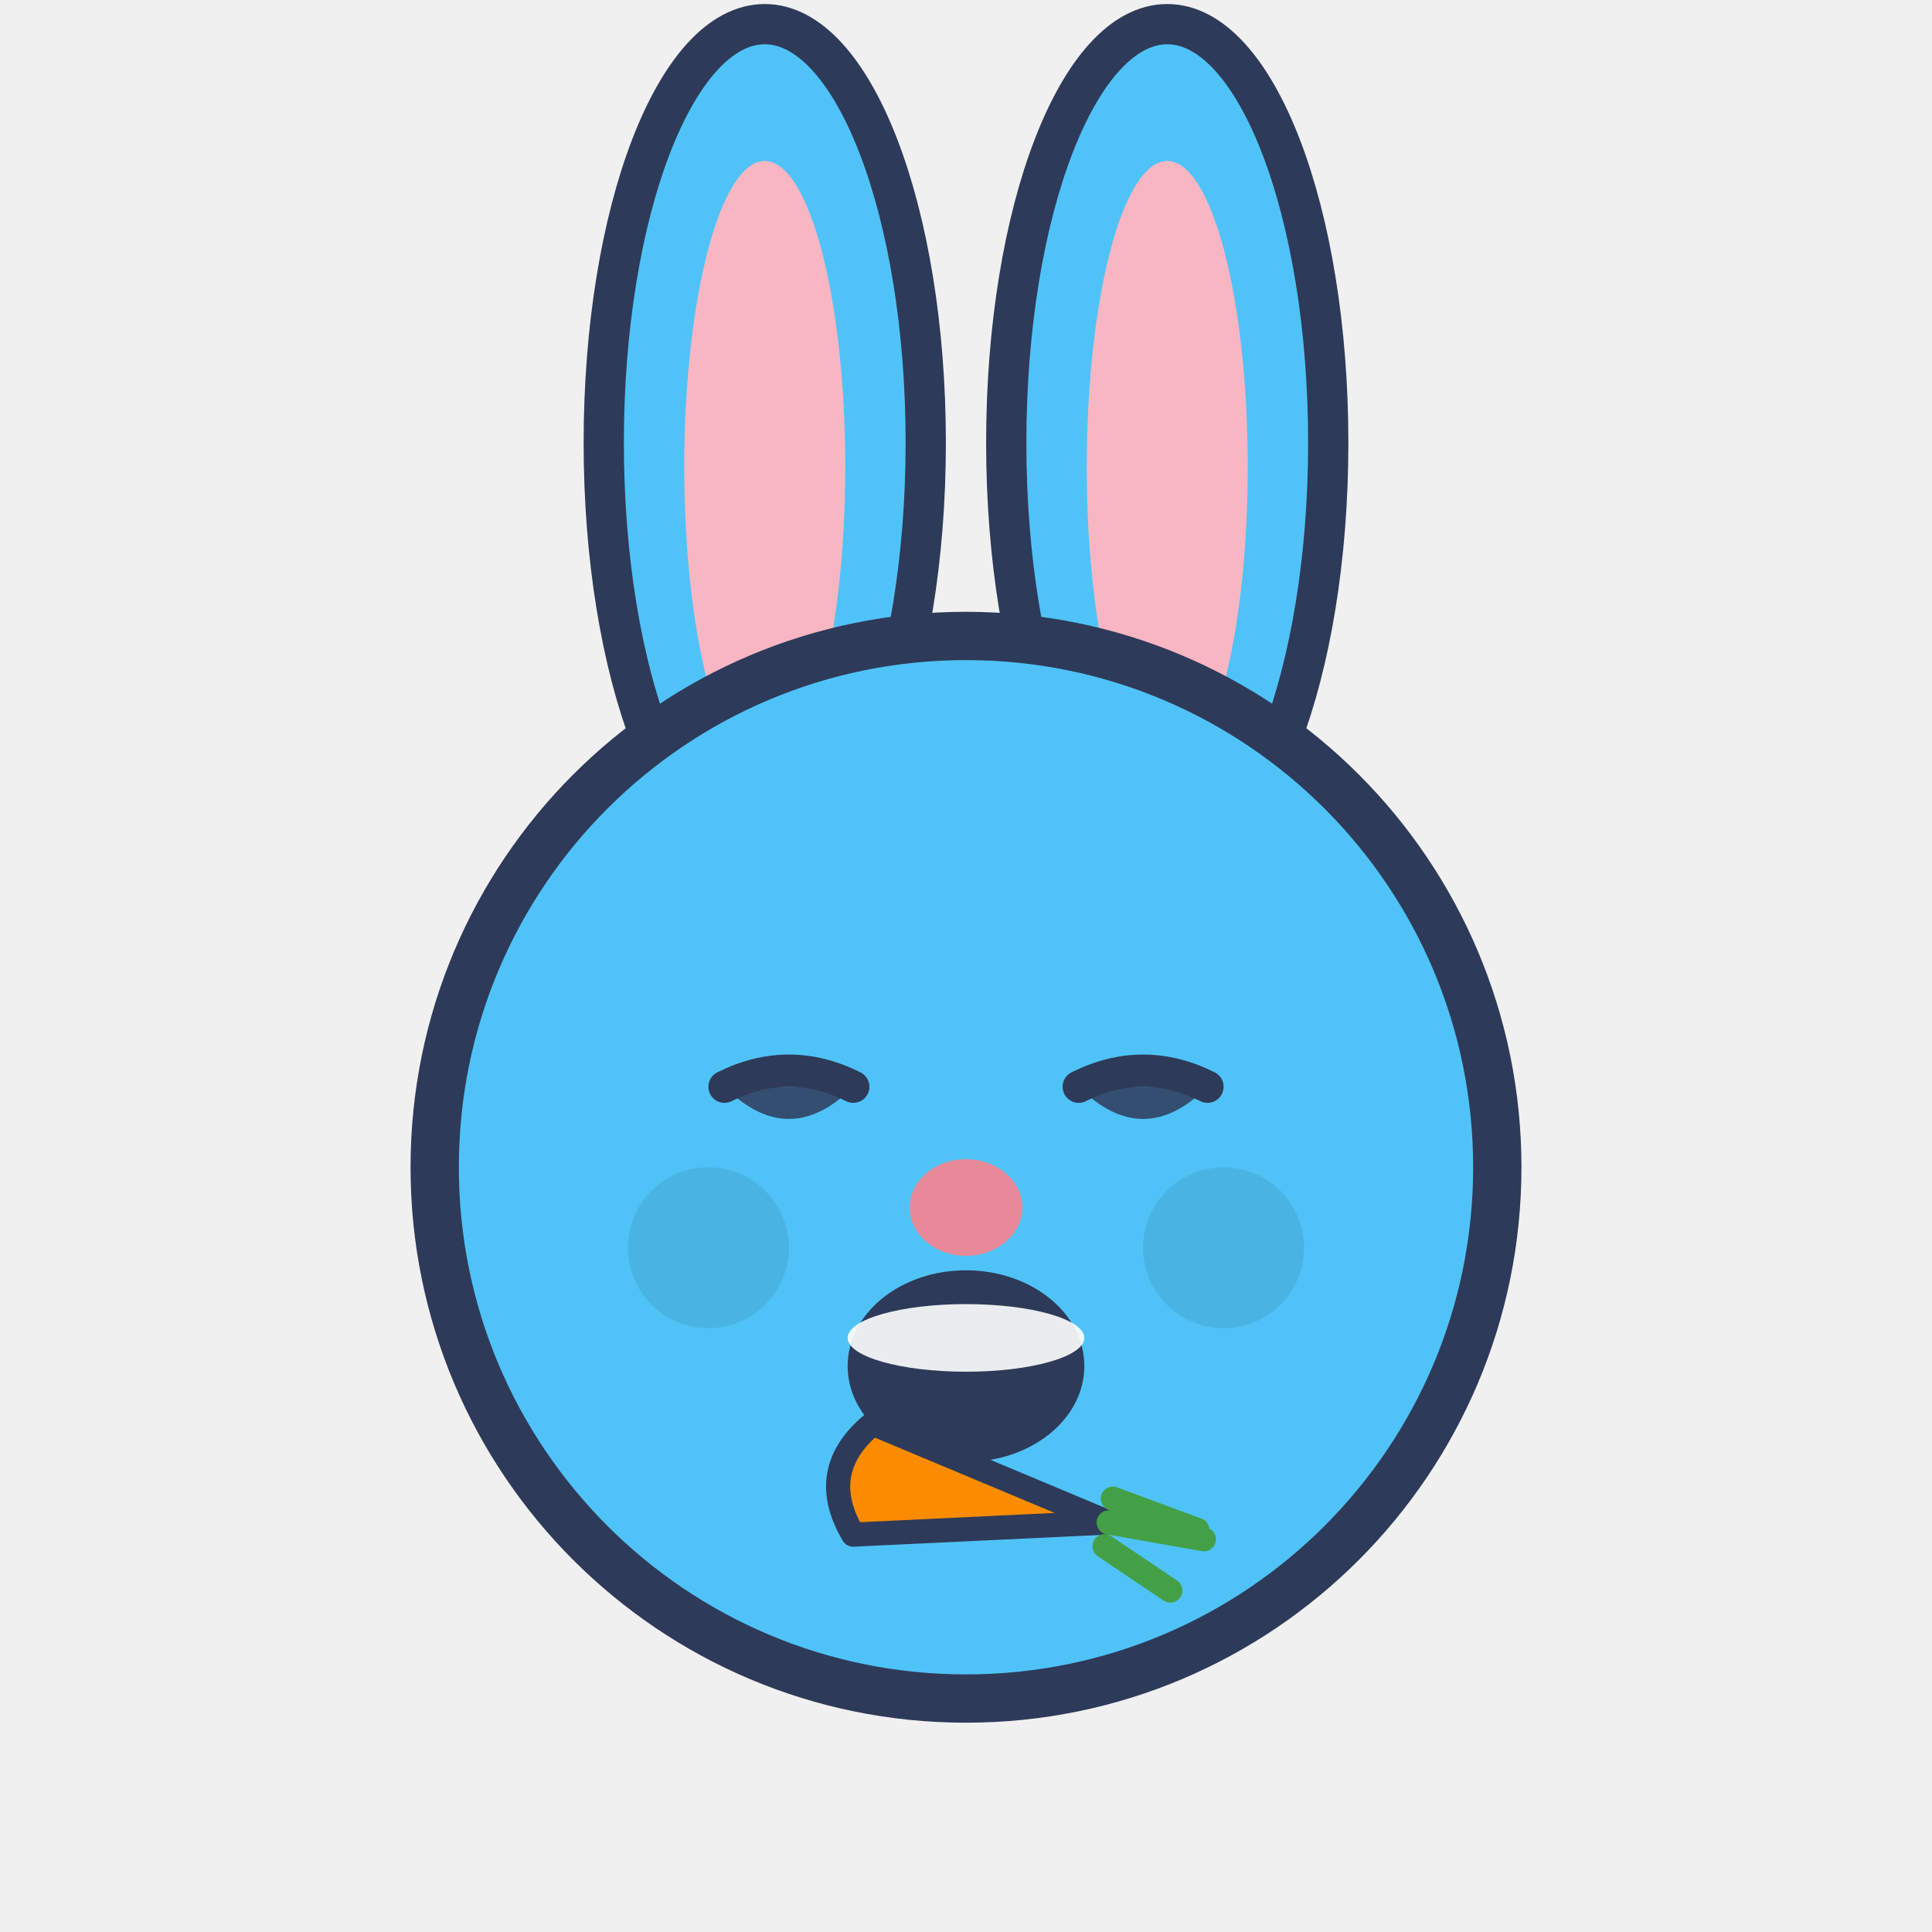
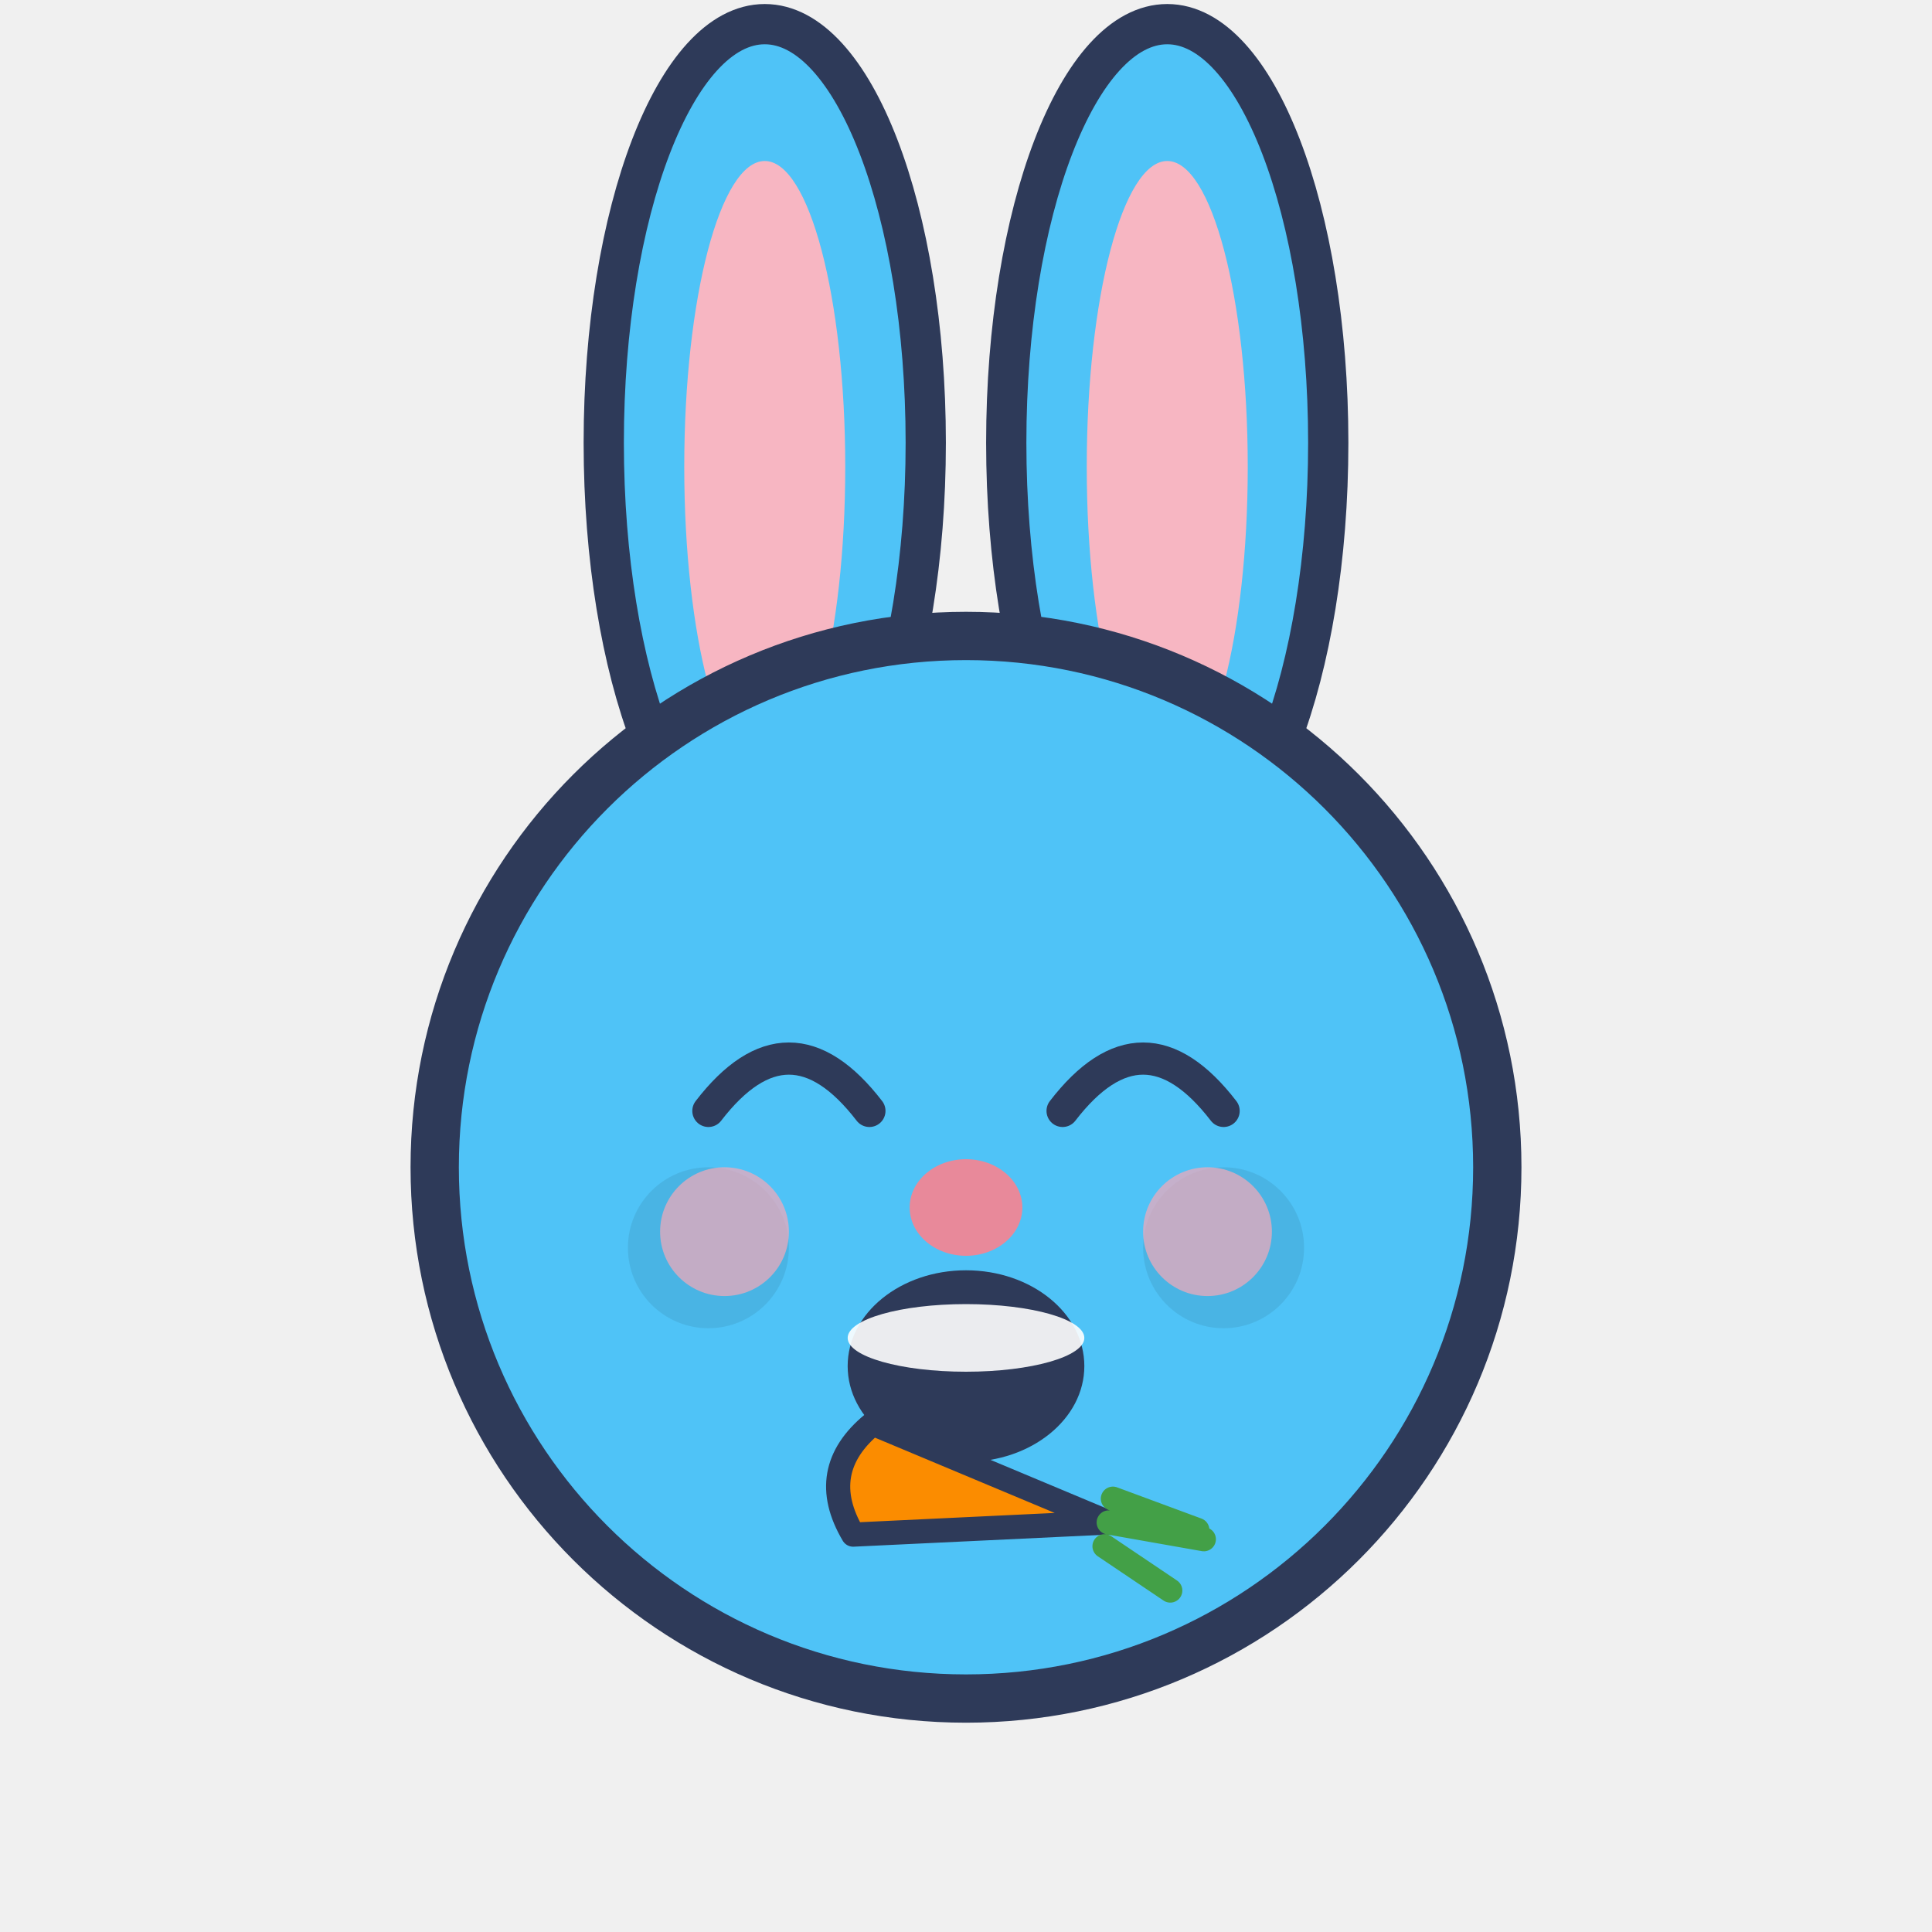
<svg xmlns="http://www.w3.org/2000/svg" viewBox="0 0 240 240" width="240" height="240">
  <defs>
    <linearGradient id="rainbowGrad" x1="0%" y1="0%" x2="100%" y2="100%">
      <stop offset="0%" stop-color="#E53935" />
      <stop offset="20%" stop-color="#FB8C00" />
      <stop offset="40%" stop-color="#FDD835" />
      <stop offset="60%" stop-color="#43A047" />
      <stop offset="80%" stop-color="#1E88E5" />
      <stop offset="100%" stop-color="#8E24AA" />
    </linearGradient>
  </defs>
  <g>
    <g>
      <ellipse cx="95" cy="55" rx="20" ry="52" fill="#4FC3F7" stroke="#2E3A59" stroke-width="5" />
      <ellipse cx="95" cy="58" rx="10" ry="38" fill="#F7B6C2" />
    </g>
    <g>
      <ellipse cx="145" cy="55" rx="20" ry="52" fill="#4FC3F7" stroke="#2E3A59" stroke-width="5" />
      <ellipse cx="145" cy="58" rx="10" ry="38" fill="#F7B6C2" />
    </g>
    <circle cx="120" cy="145" r="66" fill="#4FC3F7" stroke="#2E3A59" stroke-width="6" />
-     <path d="M90 135 Q98 131 106 135" stroke="#2E3A59" stroke-width="4" fill="none" stroke-linecap="round" />
-     <path d="M90 135 Q98 143 106 135" fill="#2E3A59" opacity="0.85" />
-     <path d="M134 135 Q142 131 150 135" stroke="#2E3A59" stroke-width="4" fill="none" stroke-linecap="round" />
-     <path d="M134 135 Q142 143 150 135" fill="#2E3A59" opacity="0.85" />
+     <path d="M88 138 Q98 125 108 138" stroke="#2E3A59" stroke-width="4" fill="none" stroke-linecap="round" />
+     <path d="M132 138 Q142 125 152 138" stroke="#2E3A59" stroke-width="4" fill="none" stroke-linecap="round" />
    <circle cx="88" cy="155" r="10" fill="rgb(67,166,210)" opacity="0.5" />
    <circle cx="152" cy="155" r="10" fill="rgb(67,166,210)" opacity="0.5" />
    <ellipse cx="120" cy="150" rx="7" ry="6" fill="#E8899A" />
    <ellipse cx="120" cy="169.7" rx="14.7" ry="11.9" fill="#2E3A59" />
    <ellipse cx="120" cy="166.2" rx="14.7" ry="4.2" fill="#fff" opacity="0.9" />
  </g>
+   <circle cx="90" cy="153" r="8" fill="#F7A8B8" opacity="0.7" />
+   <circle cx="150" cy="153" r="8" fill="#F7A8B8" opacity="0.7" />
  <g transform="translate(120,186) rotate(100)">
    <path d="M0,-18 L7,13 Q0,19 -7,13 Z" fill="#FB8C00" stroke="#2E3A59" stroke-width="3" stroke-linejoin="round" />
    <path d="M-3,-18 L-1,-29 M3,-18 L7,-27 M0,-18 L0,-30" stroke="#43A047" stroke-width="3" stroke-linecap="round" fill="none" />
  </g>
</svg>
